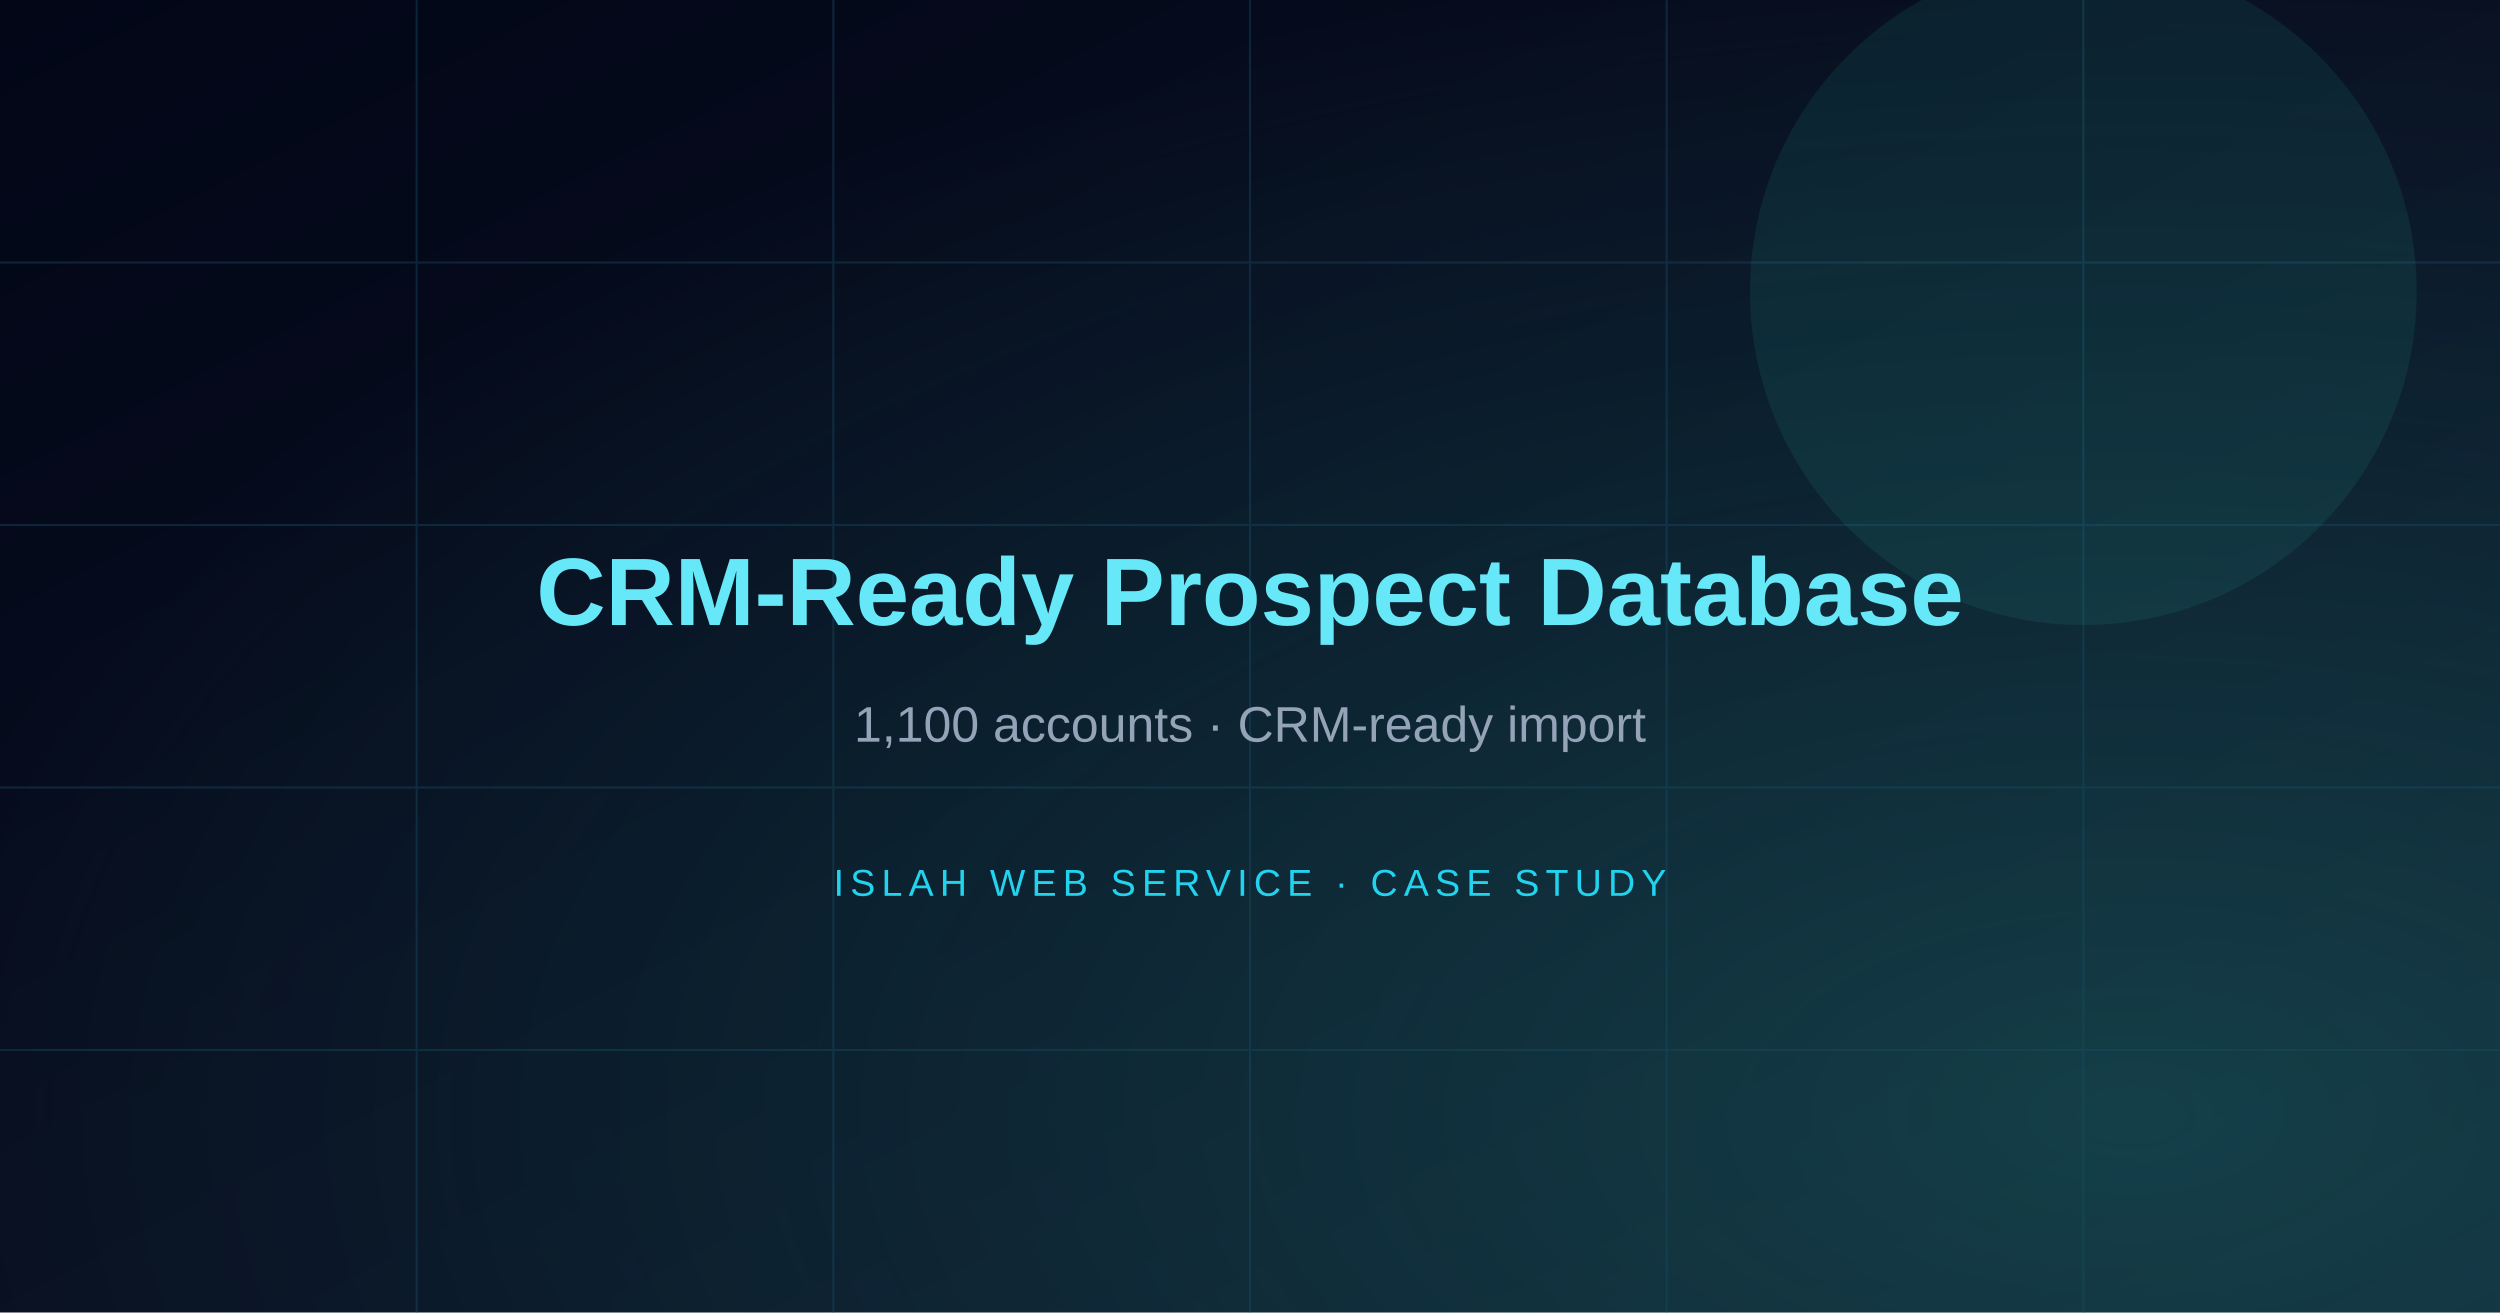
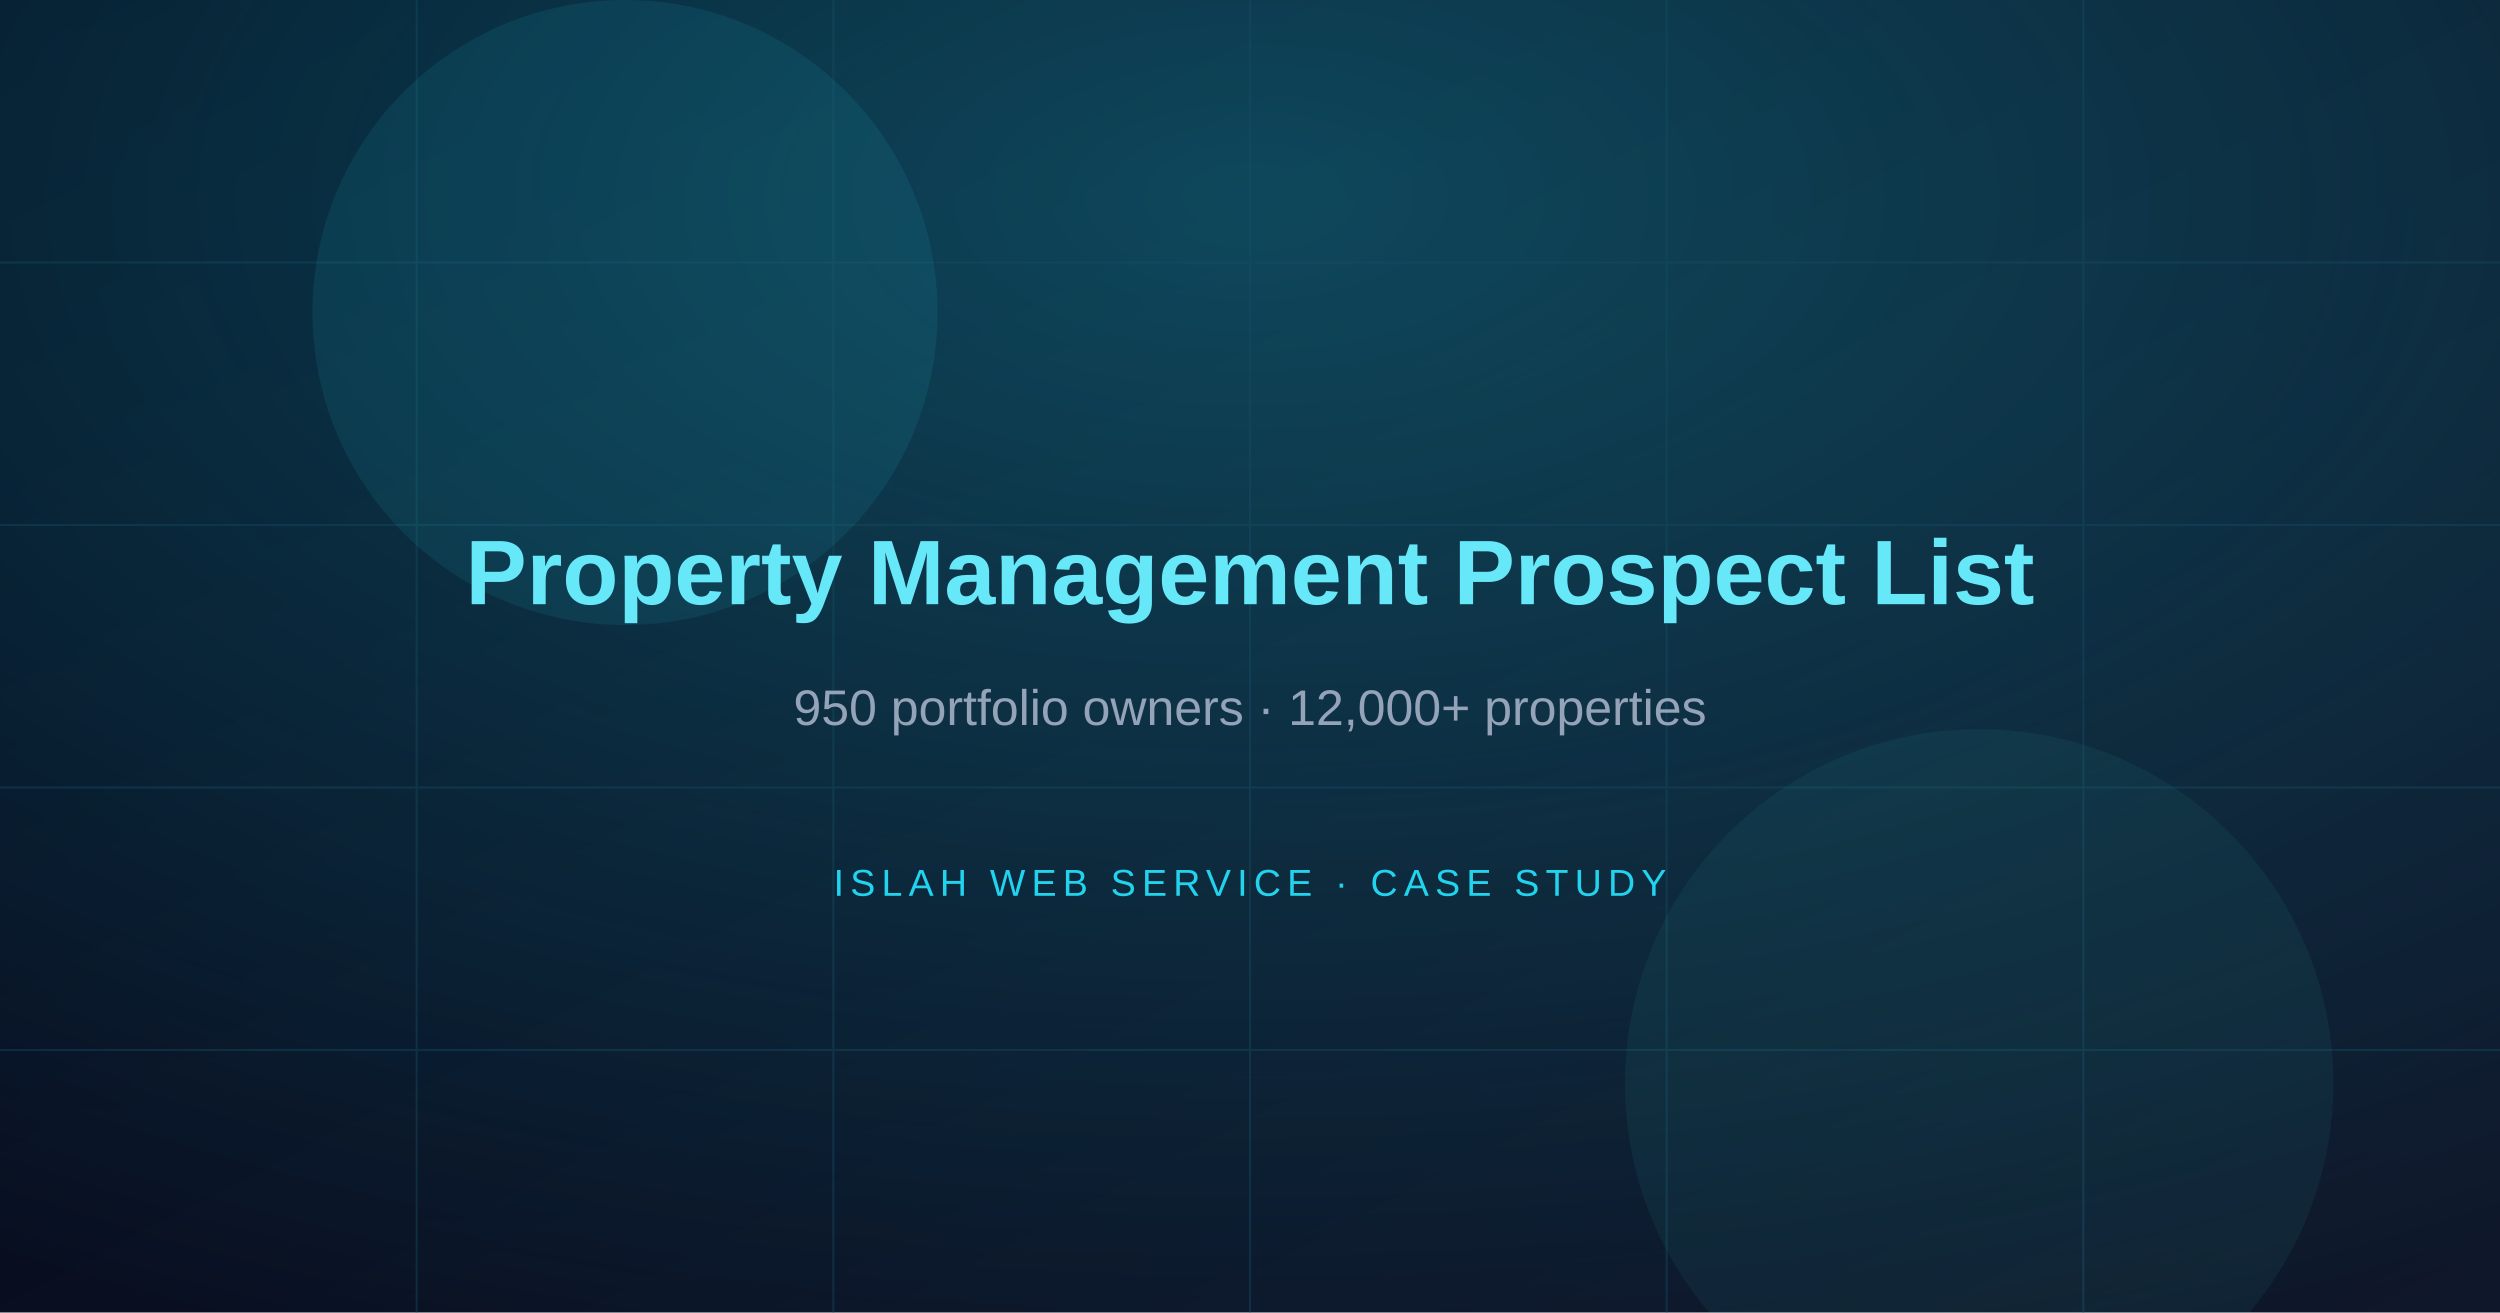
- <svg xmlns="http://www.w3.org/2000/svg" width="1200" height="630" viewBox="0 0 1200 630" role="img" aria-label="CRM-Ready Database case study">
+ <svg xmlns="http://www.w3.org/2000/svg" width="1200" height="630" viewBox="0 0 1200 630" role="img" aria-label="Property Management Prospect Research case study">
  <defs>
    <linearGradient id="bg" x1="0" y1="0" x2="1" y2="1">
      <stop offset="0" stop-color="#020617" />
      <stop offset="1" stop-color="#0f172a" />
    </linearGradient>
-     <radialGradient id="glow" cx="0.85" cy="0.85" r="0.9">
-       <stop offset="0" stop-color="rgba(45,212,191,0.22)" />
-       <stop offset="1" stop-color="rgba(45,212,191,0)" />
+     <radialGradient id="glow" cx="0.5" cy="0.15" r="0.95">
+       <stop offset="0" stop-color="rgba(34,211,238,0.3)" />
+       <stop offset="1" stop-color="rgba(34,211,238,0)" />
    </radialGradient>
  </defs>
  <rect width="1200" height="630" fill="url(#bg)" />
  <rect width="1200" height="630" fill="url(#glow)" />
  <g stroke="#164e63" stroke-width="1" opacity="0.4">
    <line x1="0" y1="126" x2="1200" y2="126" />
    <line x1="0" y1="252" x2="1200" y2="252" />
    <line x1="0" y1="378" x2="1200" y2="378" />
    <line x1="0" y1="504" x2="1200" y2="504" />
    <line x1="200" y1="0" x2="200" y2="630" />
    <line x1="400" y1="0" x2="400" y2="630" />
    <line x1="600" y1="0" x2="600" y2="630" />
    <line x1="800" y1="0" x2="800" y2="630" />
    <line x1="1000" y1="0" x2="1000" y2="630" />
  </g>
-   <circle cx="1000" cy="140" r="160" fill="rgba(45,212,191,0.09)" />
-   <text x="600" y="300" font-family="Arial, Helvetica, sans-serif" font-size="46" font-weight="bold" fill="#67e8f9" text-anchor="middle">CRM-Ready Prospect Database</text>
-   <text x="600" y="356" font-family="Arial, Helvetica, sans-serif" font-size="24" fill="#94a3b8" text-anchor="middle">1,100 accounts · CRM-ready import</text>
+   <circle cx="300" cy="150" r="150" fill="rgba(34,211,238,0.09)" />
+   <circle cx="950" cy="520" r="170" fill="rgba(45,212,191,0.07)" />
+   <text x="600" y="290" font-family="Arial, Helvetica, sans-serif" font-size="44" font-weight="bold" fill="#67e8f9" text-anchor="middle">Property Management Prospect List</text>
+   <text x="600" y="348" font-family="Arial, Helvetica, sans-serif" font-size="24" fill="#94a3b8" text-anchor="middle">950 portfolio owners · 12,000+ properties</text>
  <text x="600" y="430" font-family="Arial, Helvetica, sans-serif" font-size="18" letter-spacing="3" fill="#22d3ee" text-anchor="middle">ISLAH WEB SERVICE · CASE STUDY</text>
</svg>
